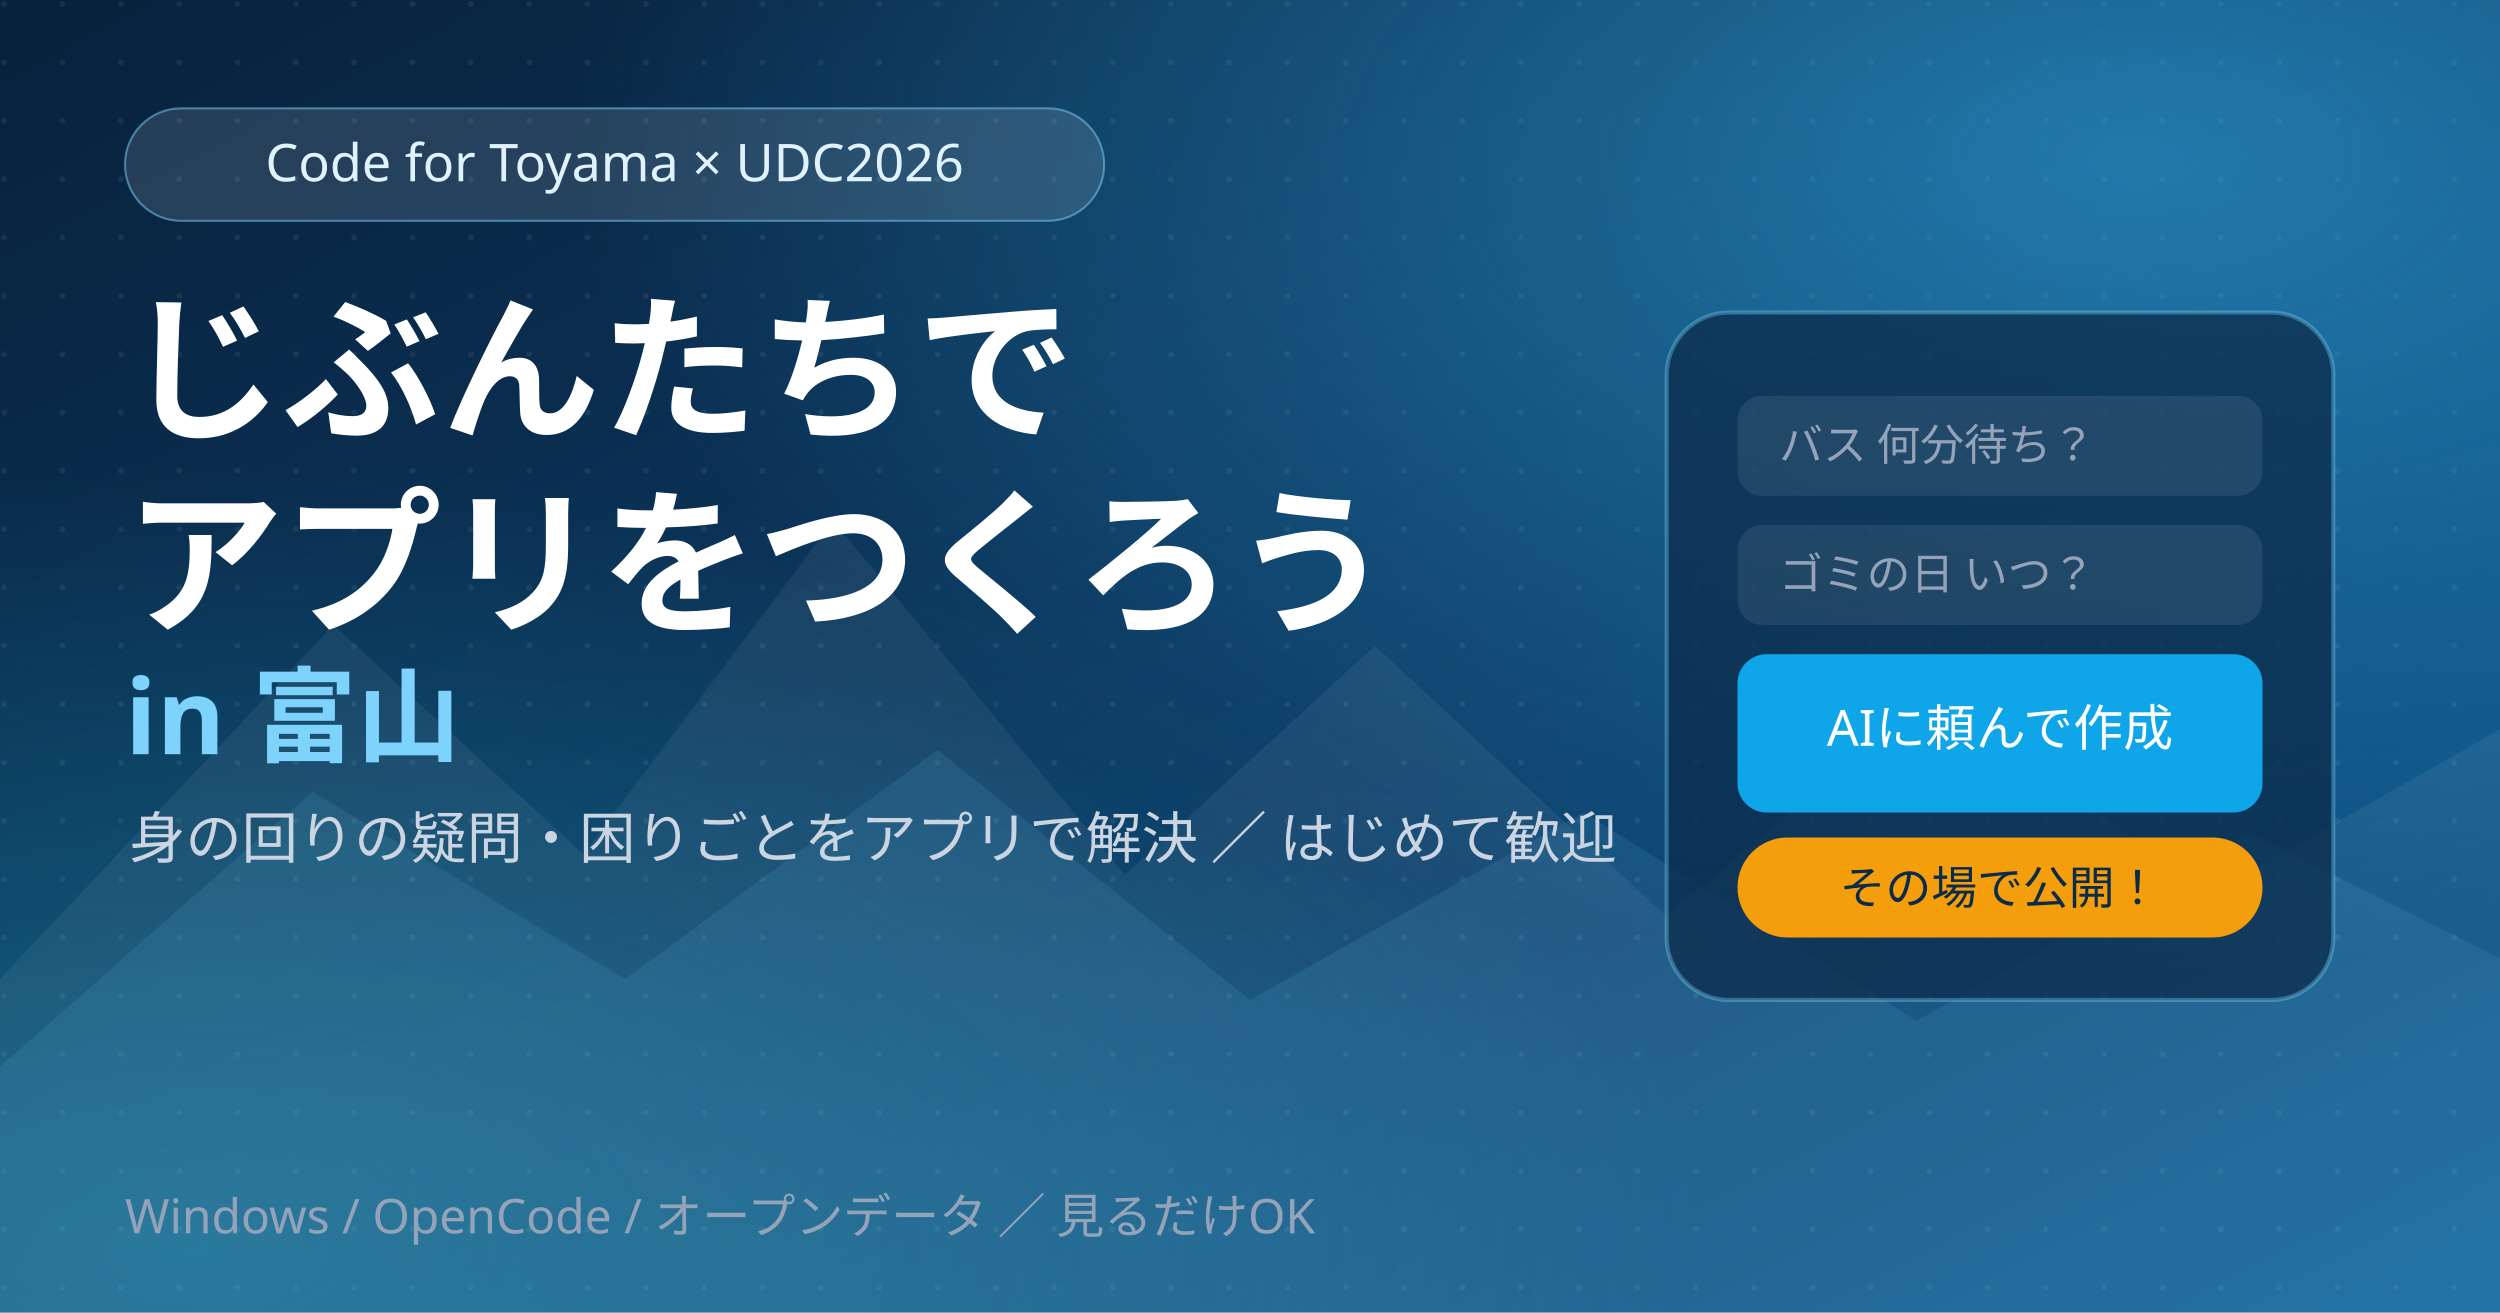
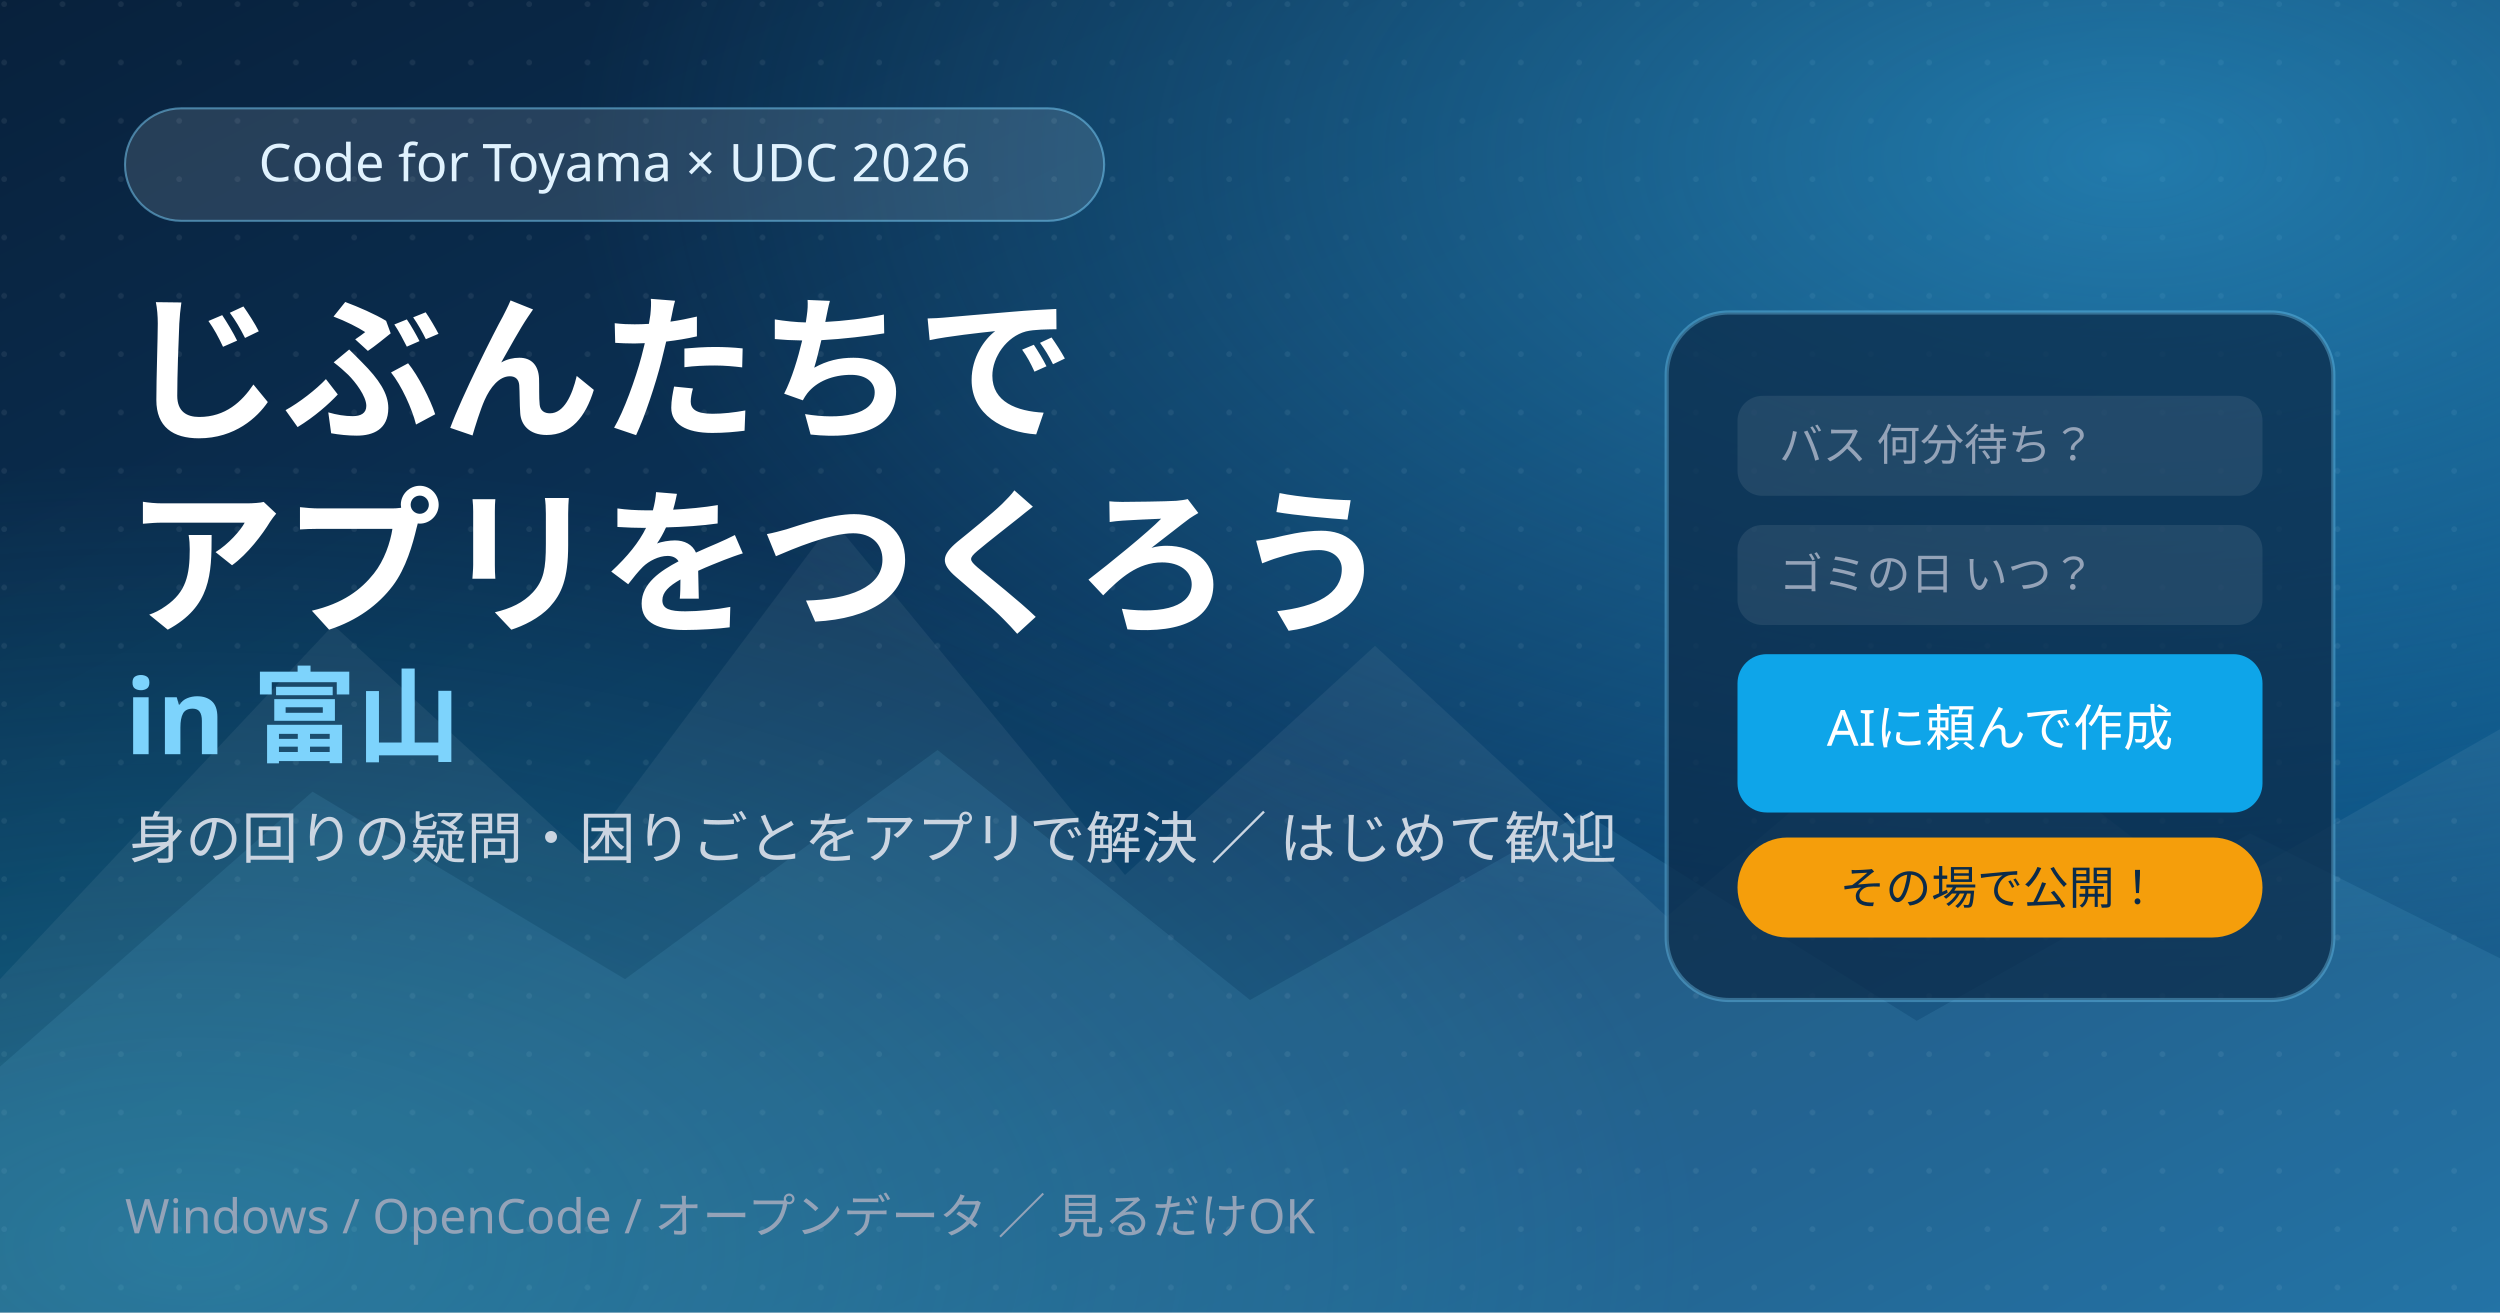
<svg xmlns="http://www.w3.org/2000/svg" width="1200" height="630" viewBox="0 0 1200 630">
  <defs>
    <linearGradient id="g" x1="0" y1="0" x2="1" y2="1">
      <stop offset="0" stop-color="#08213C" />
      <stop offset="0.55" stop-color="#0C3A63" />
      <stop offset="1" stop-color="#0B5F96" />
    </linearGradient>
    <radialGradient id="glow1" cx="0.85" cy="0.12" r="0.62">
      <stop offset="0" stop-color="#38BDF8" stop-opacity="0.5" />
      <stop offset="1" stop-color="#38BDF8" stop-opacity="0" />
    </radialGradient>
    <radialGradient id="glow2" cx="0.08" cy="0.95" r="0.6">
      <stop offset="0" stop-color="#22D3EE" stop-opacity="0.3" />
      <stop offset="1" stop-color="#22D3EE" stop-opacity="0" />
    </radialGradient>
    <pattern id="dots" width="28" height="28" patternUnits="userSpaceOnUse">
      <circle cx="2" cy="2" r="1.4" fill="#FFFFFF" fill-opacity="0.07" />
    </pattern>
  </defs>
  <rect width="1200" height="630" fill="url(#g)" />
  <rect width="1200" height="630" fill="url(#dots)" />
  <rect width="1200" height="630" fill="url(#glow1)" />
  <rect width="1200" height="630" fill="url(#glow2)" />
  <path d="M0 470 L160 300 L280 410 L400 250 L540 420 L660 310 L800 440 L930 330 L1060 430 L1200 350 L1200 630 L0 630 Z" fill="#FFFFFF" fill-opacity="0.06" />
  <path d="M0 512 L150 380 L300 470 L450 360 L600 480 L760 390 L920 490 L1080 400 L1200 460 L1200 630 L0 630 Z" fill="#7DD3FC" fill-opacity="0.10" />
  <rect x="60" y="52" width="470" height="54" rx="27" fill="#FFFFFF" fill-opacity="0.12" stroke="#7DD3FC" stroke-opacity="0.5" />
-   <text x="295" y="87" font-size="25" text-anchor="middle" fill="#E0F2FE" font-family="Hiragino Kaku Gothic ProN, Noto Sans JP, sans-serif">Code for Toyama × UDC2026</text>
+   <text x="295" y="87" font-size="25" text-anchor="middle" fill="#E0F2FE" font-family="Hiragino Kaku Gothic ProN, Noto Sans JP, sans-serif">Code for Toyama × UDC 2026</text>
  <text x="60" y="205" font-size="76" font-weight="800" fill="#FFFFFF" font-family="Hiragino Kaku Gothic ProN, Noto Sans JP, sans-serif">じぶんたちで</text>
  <text x="60" y="298" font-size="76" font-weight="800" fill="#FFFFFF" font-family="Hiragino Kaku Gothic ProN, Noto Sans JP, sans-serif">アプリをつくろう</text>
  <text x="60" y="362" font-size="50" font-weight="800" fill="#7DD3FC" font-family="Hiragino Kaku Gothic ProN, Noto Sans JP, sans-serif">in 富山</text>
  <text x="62" y="412" font-size="27" fill="#CBD5E1" font-family="Hiragino Kaku Gothic ProN, Noto Sans JP, sans-serif">身の回りの疑問・困りごとをアプリで解決 ／ はじめて歓迎</text>
  <g transform="translate(800,150)">
    <rect x="0" y="0" width="320" height="330" rx="30" fill="#0B2B4A" fill-opacity="0.75" stroke="#7DD3FC" stroke-opacity="0.35" stroke-width="2" />
    <rect x="34" y="40" width="252" height="48" rx="12" fill="#FFFFFF" fill-opacity="0.08" />
    <text x="54" y="71" font-size="21" fill="#94A3B8" font-family="sans-serif">バス 何分待ち？</text>
    <rect x="34" y="102" width="252" height="48" rx="12" fill="#FFFFFF" fill-opacity="0.08" />
    <text x="54" y="133" font-size="21" fill="#94A3B8" font-family="sans-serif">ゴミの日 いつ？</text>
    <rect x="34" y="164" width="252" height="76" rx="14" fill="#0EA5E9" />
    <text x="160" y="208" font-size="24" text-anchor="middle" fill="#FFFFFF" font-family="Hiragino Kaku Gothic ProN, sans-serif">AIに頼んで作成</text>
    <rect x="34" y="252" width="252" height="48" rx="24" fill="#F59E0B" />
    <text x="160" y="284" font-size="22" text-anchor="middle" fill="#0B2B4A" font-family="Hiragino Kaku Gothic ProN, sans-serif">その場で公開！</text>
  </g>
  <text x="60" y="592" font-size="23" fill="#94A3B8" font-family="sans-serif">Windows / OpenCode / オープンデータ ／ 見るだけOK</text>
</svg>
